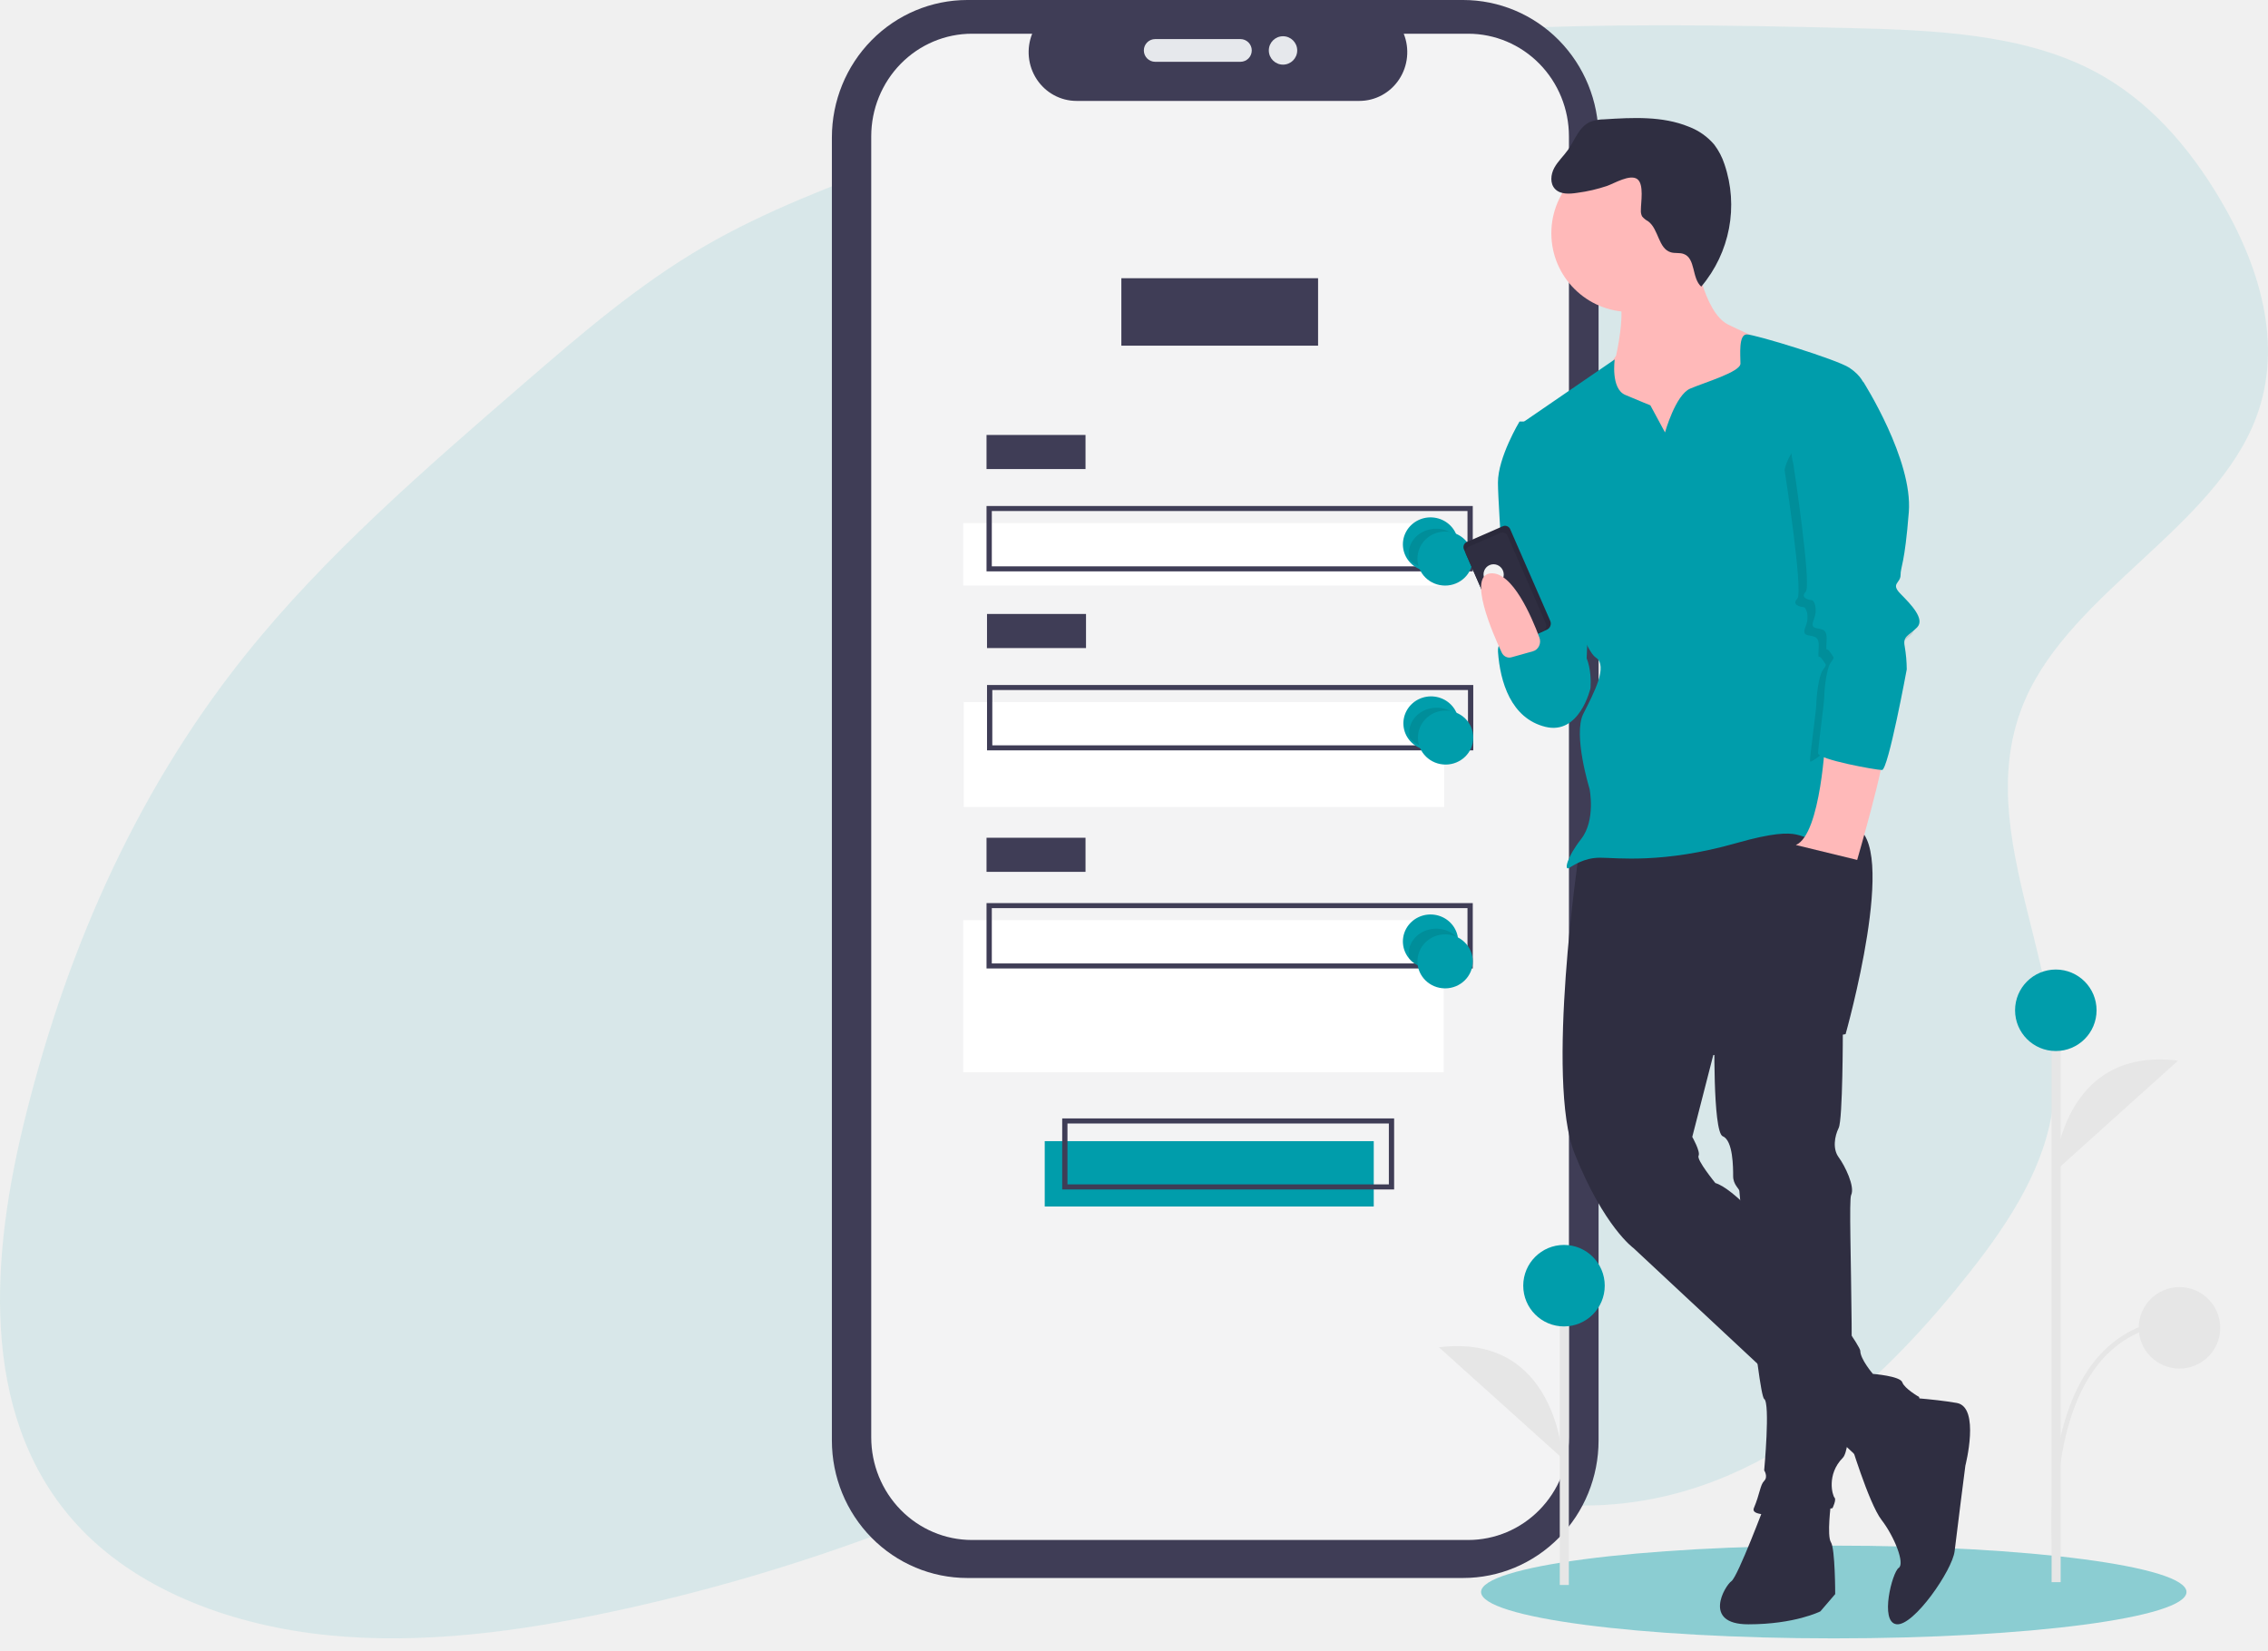
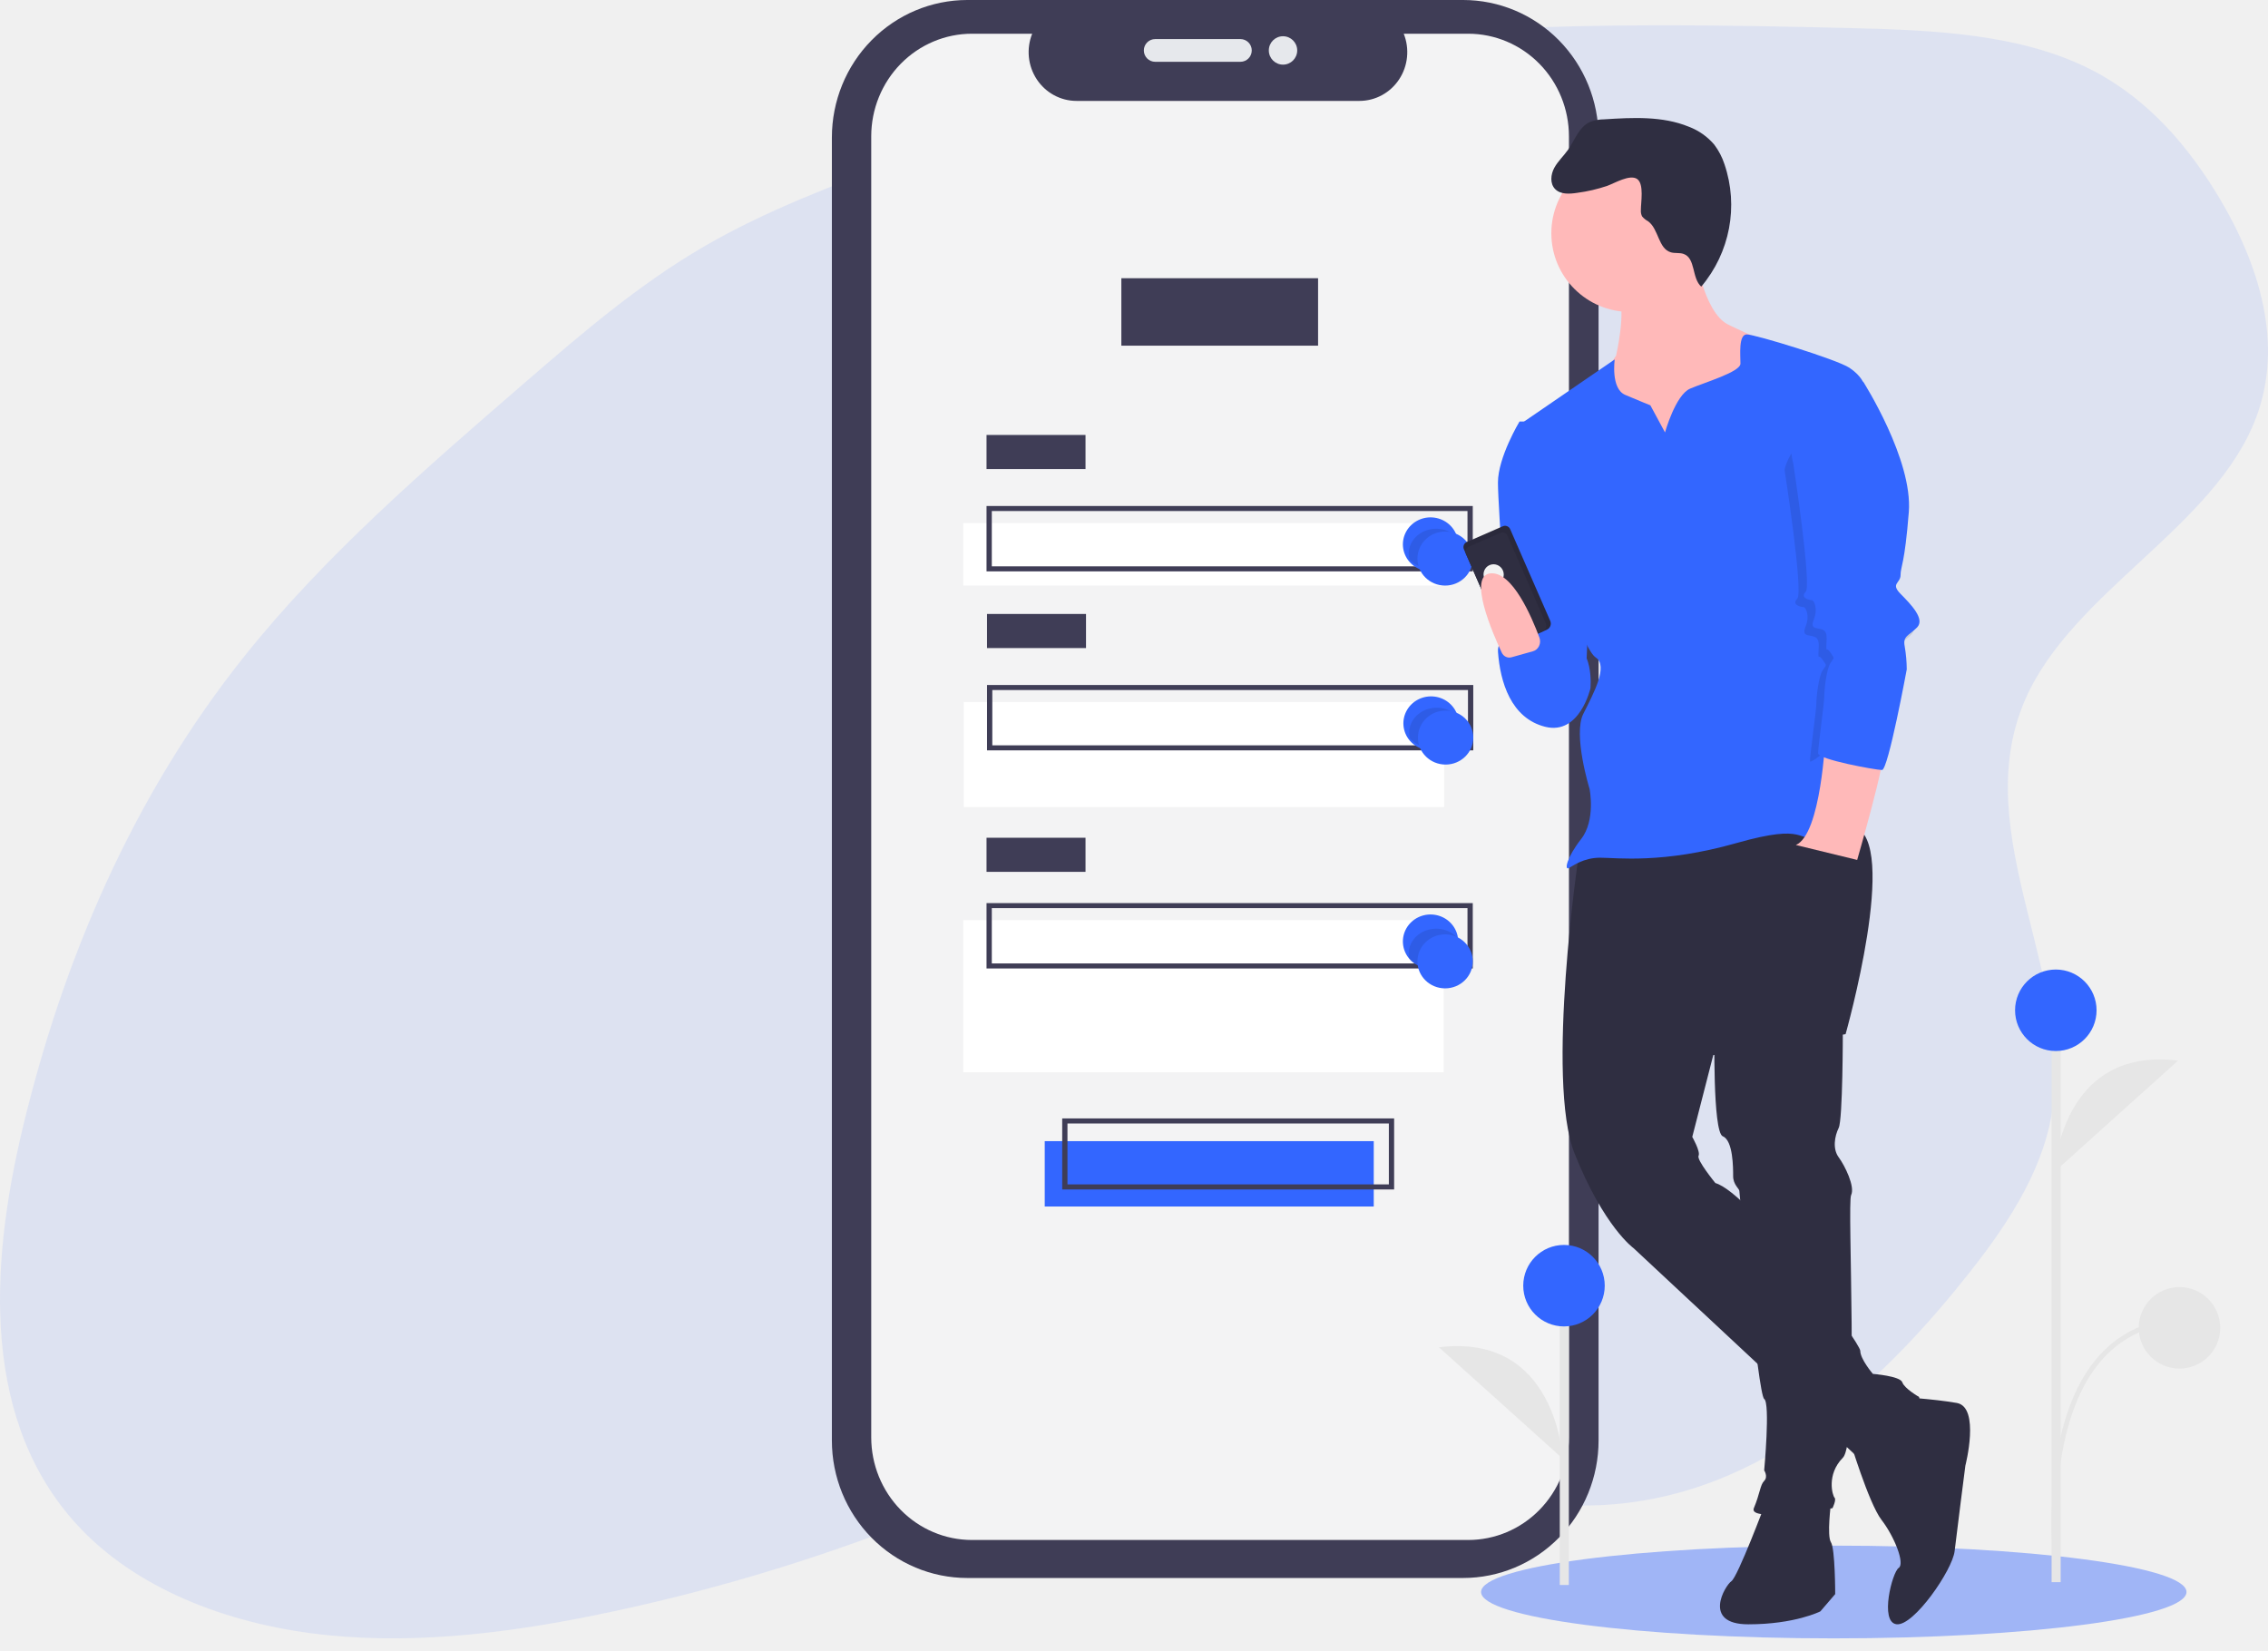
<svg xmlns="http://www.w3.org/2000/svg" width="250" height="182" viewBox="0 0 250 182">
  <g fill="none" fill-rule="evenodd">
-     <path fill="#009DAB" fill-rule="nonzero" d="M122.075 161.285c-8.95 1.204-17.323 4.903-25.772 8.03-9.397 3.462-18.984 6.24-28.7 8.32-10.35 2.22-21.021 3.666-31.399 2.631-10.377-1.034-20.503-4.754-27.121-11.556-11.214-11.538-10.267-29.027-6.564-44.441C6.914 105.98 14.513 87.902 26.95 72.326c8.84-11.072 19.933-20.657 30.928-30.171 6.216-5.37 12.489-10.776 19.749-14.997 6.753-3.922 14.21-6.735 21.615-9.507 7.906-2.963 15.831-5.943 23.995-8.208 26.055-7.23 53.484-7.004 80.304-6.36 9.438.223 19.304.592 27.222 4.727 6.17 3.233 10.567 8.47 13.899 14.054 4.359 7.317 7.11 16.048 4.015 24.207-4.563 12.037-20.203 19.127-25.41 30.98-6.671 15.21 6.288 31.286 2.62 47.118-1.524 6.587-5.825 12.54-10.384 18.092-10.872 13.238-25.323 25.296-44.745 23.534-16.444-1.487-31.442-6.832-48.684-4.51z" opacity=".1" />
+     <path fill="#3366ff" fill-rule="nonzero" d="M122.075 161.285c-8.95 1.204-17.323 4.903-25.772 8.03-9.397 3.462-18.984 6.24-28.7 8.32-10.35 2.22-21.021 3.666-31.399 2.631-10.377-1.034-20.503-4.754-27.121-11.556-11.214-11.538-10.267-29.027-6.564-44.441C6.914 105.98 14.513 87.902 26.95 72.326c8.84-11.072 19.933-20.657 30.928-30.171 6.216-5.37 12.489-10.776 19.749-14.997 6.753-3.922 14.21-6.735 21.615-9.507 7.906-2.963 15.831-5.943 23.995-8.208 26.055-7.23 53.484-7.004 80.304-6.36 9.438.223 19.304.592 27.222 4.727 6.17 3.233 10.567 8.47 13.899 14.054 4.359 7.317 7.11 16.048 4.015 24.207-4.563 12.037-20.203 19.127-25.41 30.98-6.671 15.21 6.288 31.286 2.62 47.118-1.524 6.587-5.825 12.54-10.384 18.092-10.872 13.238-25.323 25.296-44.745 23.534-16.444-1.487-31.442-6.832-48.684-4.51z" opacity=".1" />
    <g>
      <path fill="#3F3D56" fill-rule="nonzero" d="M85.453 41.337h-.942V15.154c0-4.019-1.573-7.874-4.372-10.715C77.339 1.597 73.54 0 69.582 0H14.93C10.97 0 7.173 1.597 4.373 4.439 1.573 7.28 0 11.135 0 15.154v143.643c0 4.02 1.573 7.874 4.373 10.716 2.8 2.842 6.597 4.438 10.557 4.438h54.652c3.96 0 7.757-1.596 10.557-4.438 2.8-2.842 4.372-6.697 4.372-10.716V59.975h.942V41.337z" transform="translate(91.698)" />
      <g fill="#E6E8EC" fill-rule="nonzero" transform="translate(91.698) matrix(1 0 0 -1 34.387 7.125)">
        <rect width="11.896" height="2.505" y=".313" rx="1.252" transform="rotate(180 5.948 1.565)" />
        <circle cx="15.339" cy="1.565" r="1.565" transform="rotate(180 15.34 1.565)" />
      </g>
      <path fill="#F3F3F4" d="M63.034 3.717c.664 1.658.474 3.544-.506 5.03-.98 1.485-2.622 2.377-4.379 2.377H26.964c-1.757 0-3.399-.892-4.379-2.378-.98-1.485-1.17-3.37-.506-5.029h-6.637c-2.945 0-5.77 1.193-7.852 3.315-2.083 2.122-3.253 5-3.253 8v143.414c0 3.001 1.17 5.88 3.253 8.002 2.082 2.122 4.907 3.314 7.852 3.314H70.14c2.945 0 5.77-1.192 7.852-3.314 2.083-2.122 3.253-5 3.253-8.002V15.033c0-3.001-1.17-5.88-3.253-8.001-2.083-2.122-4.907-3.315-7.852-3.315h-7.106z" transform="translate(91.698)" />
    </g>
    <g fill-rule="nonzero">
      <g>
-         <path fill="#009DAB" d="M0 2.506H36.267V9.711H0z" transform="translate(105.948 30.67) translate(9.212 92.62)" />
+         <path fill="#3366ff" d="M0 2.506H36.267V9.711H0z" transform="translate(105.948 30.67) translate(9.212 92.62)" />
        <path fill="#3F3D56" d="M38.514 7.832H1.926V0h36.588v7.832zm-36.008-.56h35.427V.56H2.506v6.713z" transform="translate(105.948 30.67) translate(9.212 92.62)" />
      </g>
      <g>
        <g transform="translate(105.948 30.67) translate(.228 17.278) translate(.055 27.564)">
          <path fill="#FFF" d="M0 1.88H52.957V13.453H0z" />
          <path fill="#3F3D56" d="M56.166 7.205H2.568V0h53.598v7.205zM3.15 6.651h52.434V.554H3.15v6.097z" />
-           <path fill="#009DAB" d="M54.561 4.23c0 1.254-.807 2.375-2.016 2.8-1.21.424-2.563.062-3.382-.905l-.003-.003c-.798-.945-.922-2.27-.312-3.34.61-1.07 1.829-1.666 3.072-1.502 1.243.164 2.256 1.054 2.553 2.244v.002h.003c.056.23.085.467.085.703z" />
+           <path fill="#3366ff" d="M54.561 4.23c0 1.254-.807 2.375-2.016 2.8-1.21.424-2.563.062-3.382-.905l-.003-.003c-.798-.945-.922-2.27-.312-3.34.61-1.07 1.829-1.666 3.072-1.502 1.243.164 2.256 1.054 2.553 2.244v.002h.003c.056.23.085.467.085.703z" />
          <path fill="#000" d="M54.561 4.15c0 1.157-.802 2.189-2.005 2.58-1.203.391-2.548.058-3.363-.833l-.003-.003c-.056-.212-.084-.429-.085-.647 0-1.156.803-2.188 2.006-2.579 1.203-.391 2.548-.058 3.362.833l.001.002.002.001c.056.212.085.429.085.647z" opacity=".1" />
-           <ellipse cx="53.117" cy="5.795" fill="#009DAB" rx="3.049" ry="2.976" />
+           <ellipse cx="53.117" cy="5.795" fill="#3366ff" rx="3.049" ry="2.976" />
        </g>
        <path fill="#3F3D56" d="M2.622 19.733H13.534V23.492H2.622z" transform="translate(105.948 30.67) translate(.228 17.278)" />
        <g transform="translate(105.948 30.67) translate(.228 17.278) translate(0 7.832)">
          <path fill="#FFF" d="M0 1.88H52.957V8.772H0z" />
          <path fill="#3F3D56" d="M56.166 7.205H2.568V0h53.598v7.205zM3.15 6.651h52.434V.554H3.15v6.097z" />
-           <path fill="#009DAB" d="M54.561 4.23c0 1.254-.807 2.375-2.016 2.8-1.21.424-2.563.062-3.382-.905l-.003-.003c-.798-.945-.922-2.27-.312-3.34.61-1.07 1.829-1.666 3.072-1.502 1.243.164 2.256 1.054 2.553 2.244v.002h.003c.056.23.085.467.085.703z" />
+           <path fill="#3366ff" d="M54.561 4.23c0 1.254-.807 2.375-2.016 2.8-1.21.424-2.563.062-3.382-.905l-.003-.003c-.798-.945-.922-2.27-.312-3.34.61-1.07 1.829-1.666 3.072-1.502 1.243.164 2.256 1.054 2.553 2.244v.002h.003c.056.23.085.467.085.703z" />
          <path fill="#000" d="M54.561 4.15c0 1.157-.802 2.189-2.005 2.58-1.203.391-2.548.058-3.363-.833l-.003-.003c-.056-.212-.084-.429-.085-.647 0-1.156.803-2.188 2.006-2.579 1.203-.391 2.548-.058 3.362.833l.001.002.002.001c.056.212.085.429.085.647z" opacity=".1" />
-           <ellipse cx="53.117" cy="5.795" fill="#009DAB" rx="3.049" ry="2.976" />
+           <ellipse cx="53.117" cy="5.795" fill="#3366ff" rx="3.049" ry="2.976" />
        </g>
        <path fill="#3F3D56" d="M2.568 0H13.48V3.759H2.568z" transform="translate(105.948 30.67) translate(.228 17.278)" />
        <g transform="translate(105.948 30.67) translate(.228 17.278) translate(0 51.607)">
          <path fill="#FFF" d="M0 1.88H52.957V18.649H0z" />
          <path fill="#3F3D56" d="M56.166 7.205H2.568V0h53.598v7.205zM3.15 6.651h52.434V.554H3.15v6.097z" />
-           <path fill="#009DAB" d="M54.561 4.23c0 1.254-.807 2.375-2.016 2.8-1.21.424-2.563.062-3.382-.905l-.003-.003c-.798-.945-.922-2.27-.312-3.34.61-1.07 1.829-1.666 3.072-1.502 1.243.164 2.256 1.054 2.553 2.244v.002h.003c.056.23.085.467.085.703z" />
+           <path fill="#3366ff" d="M54.561 4.23c0 1.254-.807 2.375-2.016 2.8-1.21.424-2.563.062-3.382-.905l-.003-.003c-.798-.945-.922-2.27-.312-3.34.61-1.07 1.829-1.666 3.072-1.502 1.243.164 2.256 1.054 2.553 2.244v.002h.003c.056.23.085.467.085.703z" />
          <path fill="#000" d="M54.561 4.464c0 1.156-.802 2.188-2.005 2.58-1.203.39-2.548.057-3.363-.834l-.003-.003c-.056-.212-.084-.429-.085-.646 0-1.157.803-2.188 2.006-2.58 1.203-.39 2.548-.058 3.362.834l.001.001.002.001c.056.212.085.43.085.647z" opacity=".1" />
-           <ellipse cx="53.117" cy="6.422" fill="#009DAB" rx="3.049" ry="2.976" />
+           <ellipse cx="53.117" cy="6.422" fill="#3366ff" rx="3.049" ry="2.976" />
        </g>
        <path fill="#3F3D56" d="M2.568 44.402H13.48V48.161H2.568z" transform="translate(105.948 30.67) translate(.228 17.278)" />
      </g>
      <path fill="#3F3D56" d="M17.658 0H39.343V7.435H17.658z" transform="translate(105.948 30.67)" />
    </g>
    <g fill-rule="nonzero" transform="translate(158.612 13.011)">
-       <ellipse cx="43.525" cy="162.485" fill="#009DAB" fill-opacity=".419" rx="38.879" ry="5.112" />
+       <ellipse cx="43.525" cy="162.485" fill="#3366ff" fill-opacity=".419" rx="38.879" ry="5.112" />
      <path fill="#2F2E41" d="M45.23 145.557s2.133 7.135 3.555 8.976c1.422 1.841 2.607 4.833 1.896 5.294-.71.46-2.133 5.984-.237 6.214 1.897.23 6.164-5.984 6.4-8.056.238-2.07 1.186-9.436 1.186-9.436s1.66-6.444-.948-6.904c-2.608-.46-6.638-.69-6.638-.69l-5.215 4.602zM35.977 152.726s-3.035 8.088-3.736 8.564c-.7.475-3.268 4.757 1.868 4.757s7.937-1.427 7.937-1.427l1.634-1.903s0-4.996-.467-5.71c-.466-.713 0-4.28 0-4.28h-7.236z" />
      <path fill="#2F2E41" d="M15.423 81.106s-3.704 24.97-.463 33.061c3.242 8.092 6.483 10.404 6.483 10.404l24.54 22.889s7.64-3.93 6.946-6.474c0 0-1.62-.925-1.852-1.618-.231-.694-3.241-.925-3.241-.925s-1.39-1.618-1.39-2.543-12.038-17.34-15.974-18.496c0 0-2.084-2.543-1.852-3.005.231-.463-.695-2.081-.695-2.081l2.316-9.017 14.585-2.312s6.02-21.27.926-22.888c-5.093-1.619-30.329 3.005-30.329 3.005z" />
      <path fill="#2F2E41" d="M44.066 96.964l.456 3.706s0 9.727-.456 10.654c-.457.926-.685 2.316 0 3.242.684.927 1.825 3.243 1.368 4.17-.456.926.913 27.097-.912 28.95-1.825 1.853-1.14 4.17-.913 4.4.228.232-.228 1.159-.228 1.159s-9.353 1.621-8.669 0c.685-1.622.685-2.548 1.141-3.011.456-.463 0-1.158 0-1.158s.684-7.412 0-7.875c-.684-.463-2.738-22.697-2.738-22.929 0-.232-.684-.695-.684-1.621 0-.927 0-3.938-1.14-4.4-1.141-.464-.913-11.813-.913-11.813l13.688-3.474z" />
      <path fill="#FFB9B9" d="M28.158 14.56s.933 6.844 3.732 8.212c2.8 1.369 4.665 2.053 4.665 2.053l-2.332 7.985-.933 6.843H22.56l-5.831-4.562 1.866-7.528.933-1.369s1.166-5.018.233-6.615c-.933-1.597 8.397-5.019 8.397-5.019z" />
-       <path fill="#009DAB" d="M23.305 31.668l1.616 2.988s1.155-4.137 2.772-4.827c1.617-.69 5.544-1.838 5.544-2.758 0-.919-.231-3.217.693-3.217.924 0 9.932 2.758 11.318 3.677 1.385.92 1.616 1.839 1.616 1.839l-2.54 26.43s3.695 12.41 2.54 17.236c-1.154 4.826-2.078 5.516-4.85 6.205-2.772.69-1.155-1.608-9.24.69-8.084 2.298-13.165 1.609-15.013 1.609-1.848 0-3.003.919-3.465 1.149-.462.23-.23-1.15 1.386-3.218 1.617-2.068.924-5.516.924-5.516s-1.848-5.975-.693-8.273c1.155-2.298 2.772-5.286 1.386-6.205-1.386-.92-3.234-7.814-3.234-7.814L8.984 33.736l10.394-7.124s-.462 3.217 1.155 3.907 2.772 1.149 2.772 1.149z" />
-       <path fill="#009DAB" d="M10.31 33.457H8.883s-2.377 3.94-2.377 6.722c0 2.781 1.188 18.543 1.188 18.543l6.895 6.953 1.664-5.33.476-11.822-6.42-15.066z" />
-       <path fill="#009DAB" d="M14.095 57.673s-7.821-2.123-7.584 1.18c.237 3.302 1.422 7.313 5.214 8.257 3.792.943 4.977-4.247 4.977-4.247s.474-4.718-2.607-5.19z" />
+       <path fill="#3366ff" d="M23.305 31.668l1.616 2.988s1.155-4.137 2.772-4.827c1.617-.69 5.544-1.838 5.544-2.758 0-.919-.231-3.217.693-3.217.924 0 9.932 2.758 11.318 3.677 1.385.92 1.616 1.839 1.616 1.839l-2.54 26.43s3.695 12.41 2.54 17.236c-1.154 4.826-2.078 5.516-4.85 6.205-2.772.69-1.155-1.608-9.24.69-8.084 2.298-13.165 1.609-15.013 1.609-1.848 0-3.003.919-3.465 1.149-.462.23-.23-1.15 1.386-3.218 1.617-2.068.924-5.516.924-5.516s-1.848-5.975-.693-8.273c1.155-2.298 2.772-5.286 1.386-6.205-1.386-.92-3.234-7.814-3.234-7.814L8.984 33.736l10.394-7.124s-.462 3.217 1.155 3.907 2.772 1.149 2.772 1.149z" />
+       <path fill="#3366ff" d="M10.31 33.457H8.883s-2.377 3.94-2.377 6.722c0 2.781 1.188 18.543 1.188 18.543l6.895 6.953 1.664-5.33.476-11.822-6.42-15.066z" />
+       <path fill="#3366ff" d="M14.095 57.673s-7.821-2.123-7.584 1.18c.237 3.302 1.422 7.313 5.214 8.257 3.792.943 4.977-4.247 4.977-4.247s.474-4.718-2.607-5.19z" />
      <path fill="#FFB9B9" d="M42.607 68.154s-.466 10.81-3.264 11.985l6.76 1.645s3.264-11.28 2.798-11.75c-.466-.47-6.294-1.88-6.294-1.88z" />
      <path fill="#2F2E41" d="M3.07 46.739l3.975-1.736c.31-.135.67.006.805.315l4.419 10.113c.165.377-.008.817-.385.982L8.157 58.04c-.378.165-.818-.007-.983-.385L2.755 47.543c-.065-.149-.068-.317-.009-.468.06-.15.176-.272.324-.336z" />
      <path fill="#000" d="M3.07 46.739l3.975-1.736c.31-.135.67.006.805.315l4.419 10.113c.165.377-.008.817-.385.982L8.157 58.04c-.378.165-.818-.007-.983-.385L2.755 47.543c-.065-.149-.068-.317-.009-.468.06-.15.176-.272.324-.336z" opacity=".1" />
      <path fill="#2F2E41" d="M3.296 47.255L6.76 45.74c.31-.135.67.006.805.315l4.193 9.597c.165.378-.007.817-.385.982L8.157 58.04c-.378.165-.818-.007-.983-.385L2.981 48.06c-.135-.31.006-.67.315-.804z" />
      <ellipse cx="6.032" cy="50.316" fill="#F2F2F2" rx="1.112" ry="1.127" transform="rotate(-23.598 6.032 50.316)" />
      <path fill="#000" d="M44.509 31.948l1.514-2.208s5.59 8.601 5.124 14.413c-.466 5.812-.932 6.044-.932 6.974 0 .93-1.164.93 0 2.092 1.165 1.162 2.795 2.79 1.863 3.72-.931.93-1.63.93-1.397 2.092.149.844.227 1.7.233 2.557 0 0-1.98 3.836-2.679 3.836-.698 0-7.336 6.16-7.336 5.463 0-.698.699-5.58.699-6.277 0-.697.233-3.022.698-3.72.466-.697.466-.464 0-1.162-.465-.697-.465 0-.465-.697 0-.698.232-1.627-.466-1.86-.699-.232-1.398 0-.932-1.162.466-1.163 0-2.092-.233-2.092s-1.397-.233-.698-.93c.698-.698-1.398-14.18-1.398-14.18s.35-3.372 6.405-6.859z" opacity=".1" />
-       <path fill="#009DAB" d="M42.93 27.261l3.865 1.85s5.455 8.552 5 14.33c-.454 5.779-.909 6.01-.909 6.934 0 .925-1.136.925 0 2.08 1.137 1.156 2.728 2.774 1.819 3.699-.91.924-1.592.924-1.364 2.08.145.84.221 1.69.227 2.542 0 0-2.046 11.095-2.728 11.095-.682 0-7.046-1.156-7.046-1.849 0-.693.682-5.547.682-6.24 0-.694.227-3.006.682-3.699.454-.693.454-.462 0-1.156-.455-.693-.455 0-.455-.693s.227-1.618-.455-1.85c-.682-.23-1.363 0-.909-1.155.455-1.156 0-2.08-.227-2.08s-1.364-.231-.682-.925c.682-.693-1.364-14.099-1.364-14.099s-2.046-7.396 3.864-10.864z" />
+       <path fill="#3366ff" d="M42.93 27.261l3.865 1.85s5.455 8.552 5 14.33c-.454 5.779-.909 6.01-.909 6.934 0 .925-1.136.925 0 2.08 1.137 1.156 2.728 2.774 1.819 3.699-.91.924-1.592.924-1.364 2.08.145.84.221 1.69.227 2.542 0 0-2.046 11.095-2.728 11.095-.682 0-7.046-1.156-7.046-1.849 0-.693.682-5.547.682-6.24 0-.694.227-3.006.682-3.699.454-.693.454-.462 0-1.156-.455-.693-.455 0-.455-.693s.227-1.618-.455-1.85c-.682-.23-1.363 0-.909-1.155.455-1.156 0-2.08-.227-2.08s-1.364-.231-.682-.925c.682-.693-1.364-14.099-1.364-14.099s-2.046-7.396 3.864-10.864z" />
      <path fill="#FFB9B9" d="M7.995 59.446c-.426.12-.873-.094-1.07-.514-1.022-2.173-3.788-8.545-1.21-8.741 2.38-.181 4.498 4.756 5.363 7.088.112.3.097.636-.04.923-.136.288-.382.5-.675.581l-2.368.663z" />
      <circle cx="21.066" cy="12.701" r="8.674" fill="#FFB9B9" />
      <path fill="#2F2E41" d="M18.574 7.47c-1.078.367-2.19.627-3.322.775-.85.13-1.846.198-2.444-.415-.587-.6-.492-1.604-.092-2.34.4-.735 1.042-1.312 1.523-2 .756-1.08 1.203-2.512 2.413-3.057.501-.19 1.033-.288 1.57-.29 3.14-.197 6.408-.376 9.315.812 1.093.411 2.06 1.092 2.812 1.978.492.652.872 1.38 1.124 2.154 1.58 4.634.61 9.746-2.559 13.5-1.06-.943-.599-3.124-1.94-3.605-.44-.158-.936-.048-1.387-.173-1.416-.393-1.345-2.556-2.524-3.425-.257-.137-.485-.322-.671-.546-.104-.214-.149-.45-.13-.687-.01-.81.376-2.87-.406-3.425-.796-.565-2.517.47-3.282.743z" />
      <path fill="#E6E6E6" d="M13.63 147.77S12.998 133.896 0 135.508M67.844 116.171s.634-13.874 13.63-12.261M67.712 158.922c-.016-.144-1.542-14.434 4.638-21.996 2.28-2.792 5.337-4.355 9.083-4.646l.042.539c-3.596.28-6.528 1.777-8.712 4.45-6.036 7.384-4.536 21.45-4.52 21.592l-.53.06z" />
      <path fill="#E6E6E6" d="M13.321 132.28H14.321V161.71H13.321zM67.534 102.54H68.534V161.4H67.534z" />
-       <circle cx="13.786" cy="128.717" r="4.492" fill="#009DAB" />
-       <circle cx="67.999" cy="98.358" r="4.492" fill="#009DAB" />
+       <circle cx="13.786" cy="128.717" r="4.492" fill="#3366ff" />
+       <circle cx="67.999" cy="98.358" r="4.492" fill="#3366ff" />
      <circle cx="81.629" cy="133.364" r="4.492" fill="#E6E6E6" />
    </g>
  </g>
</svg>
